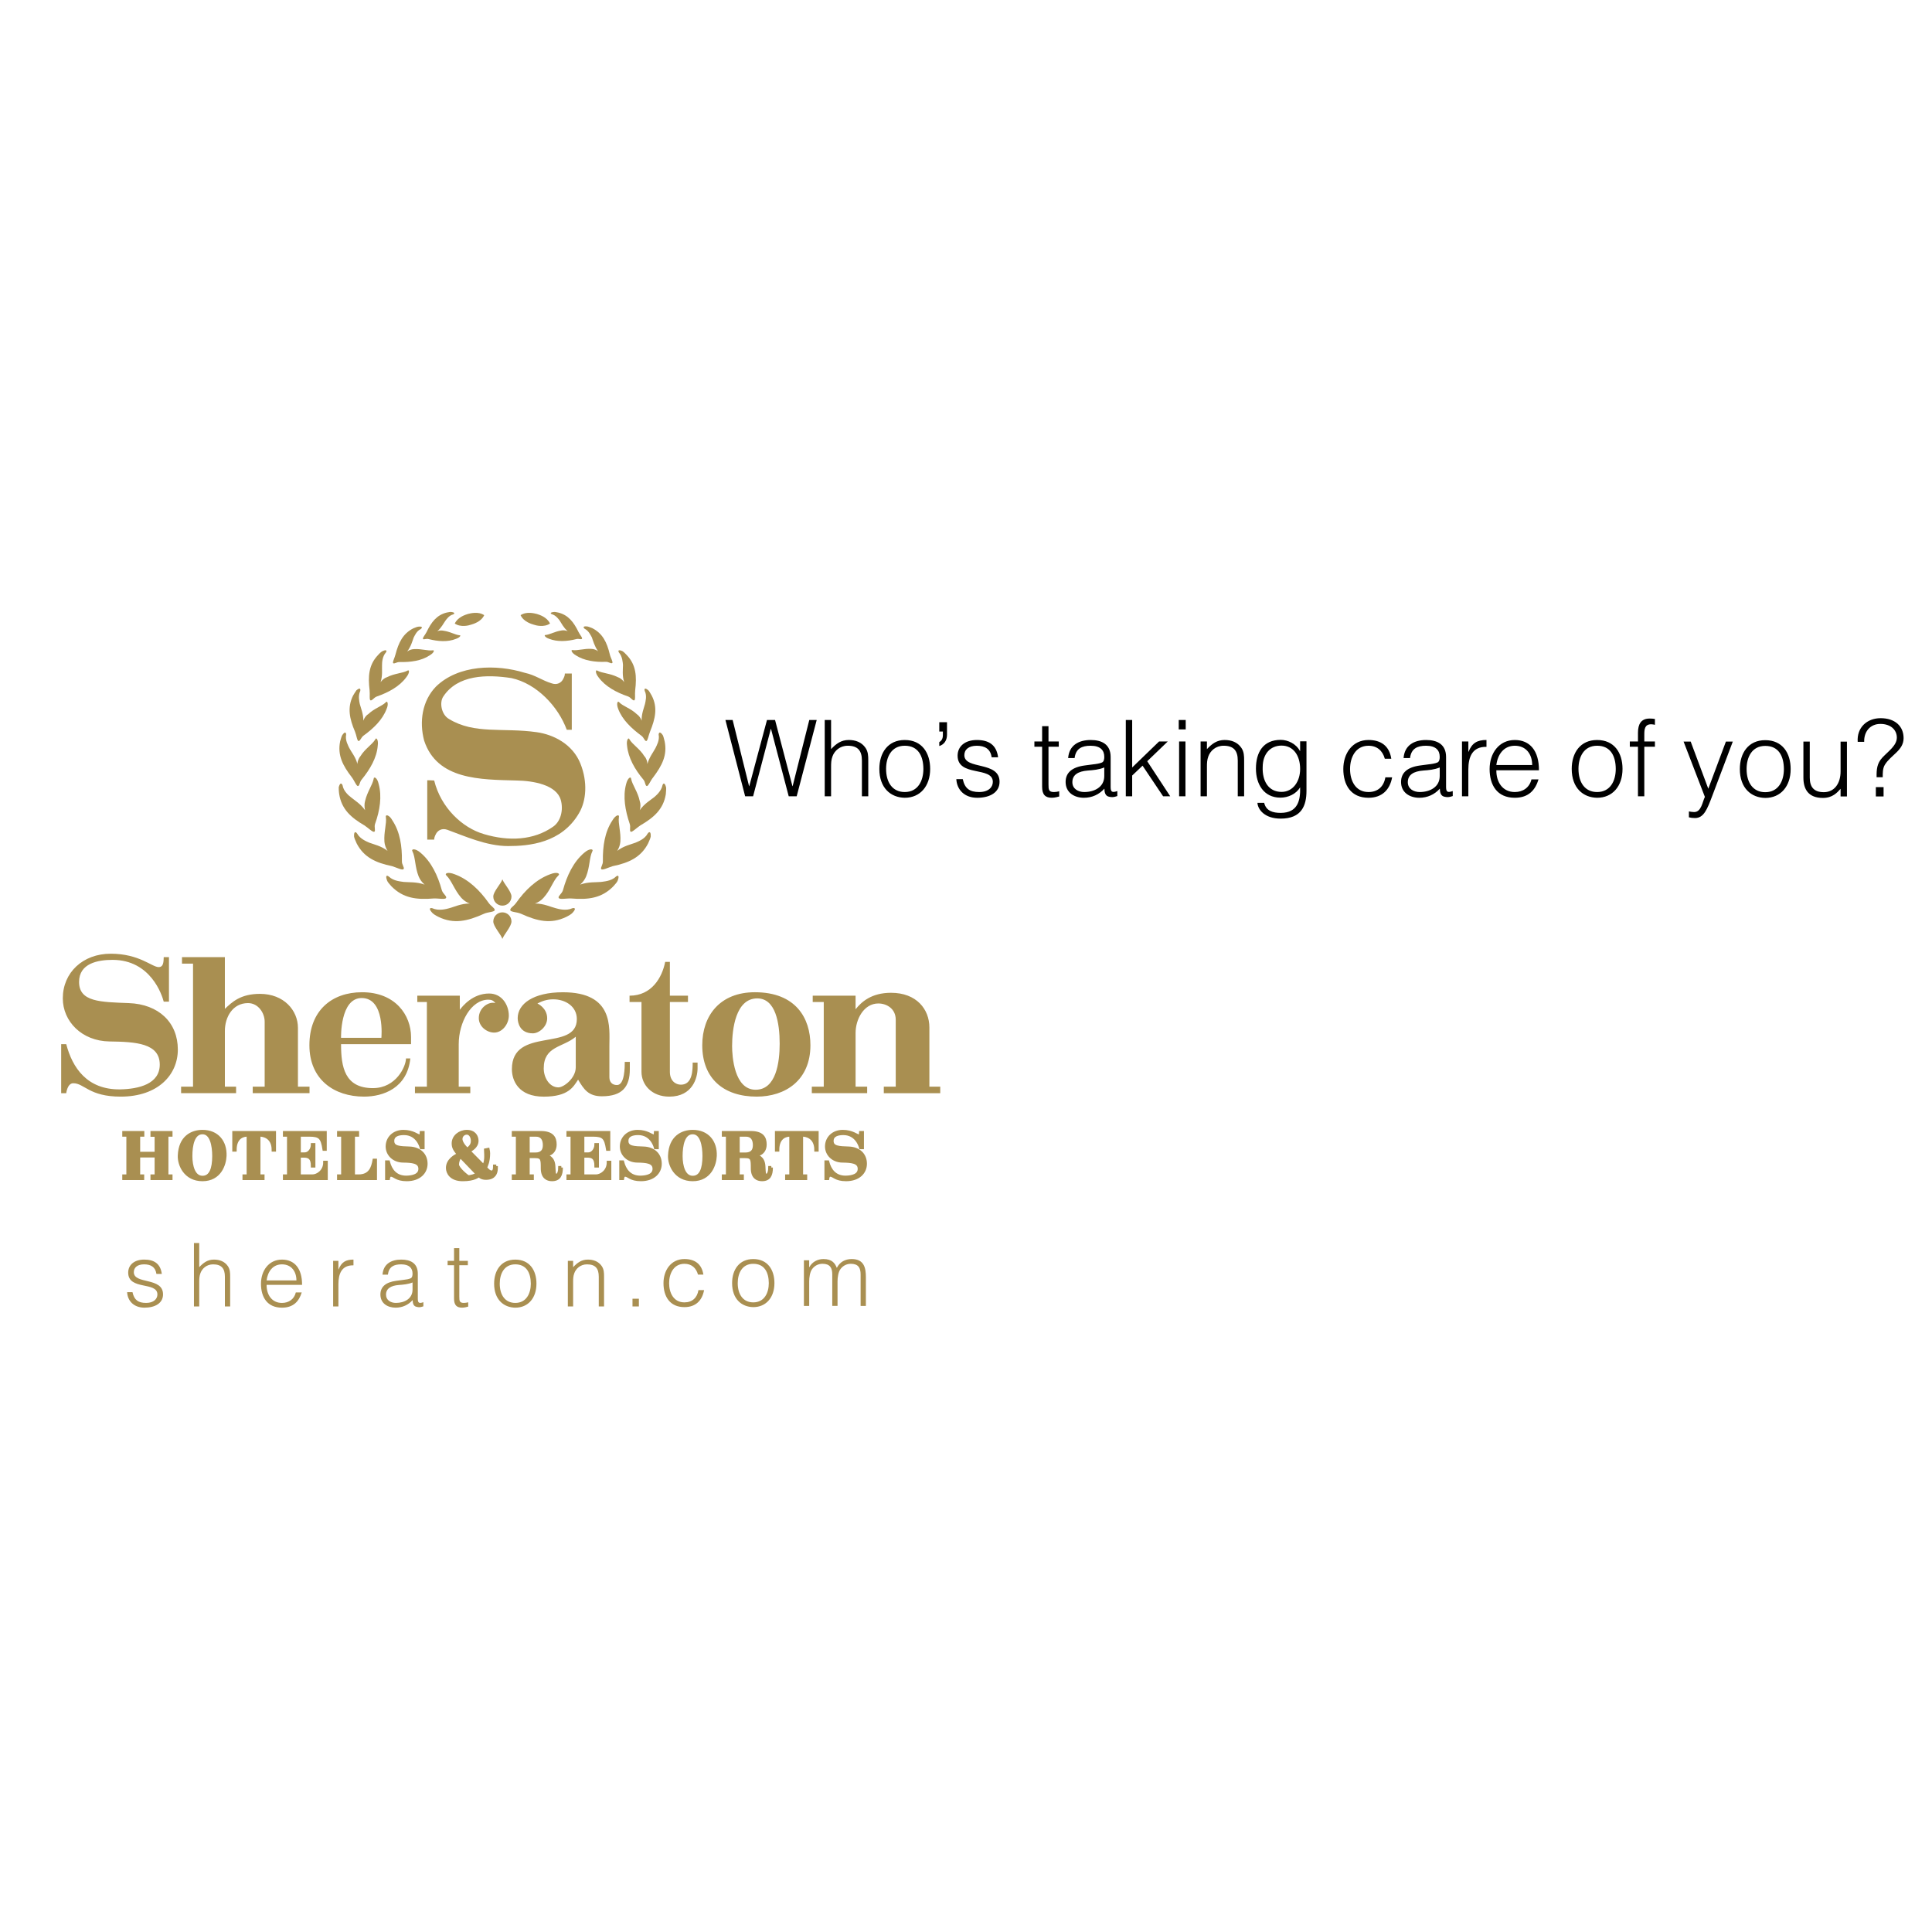
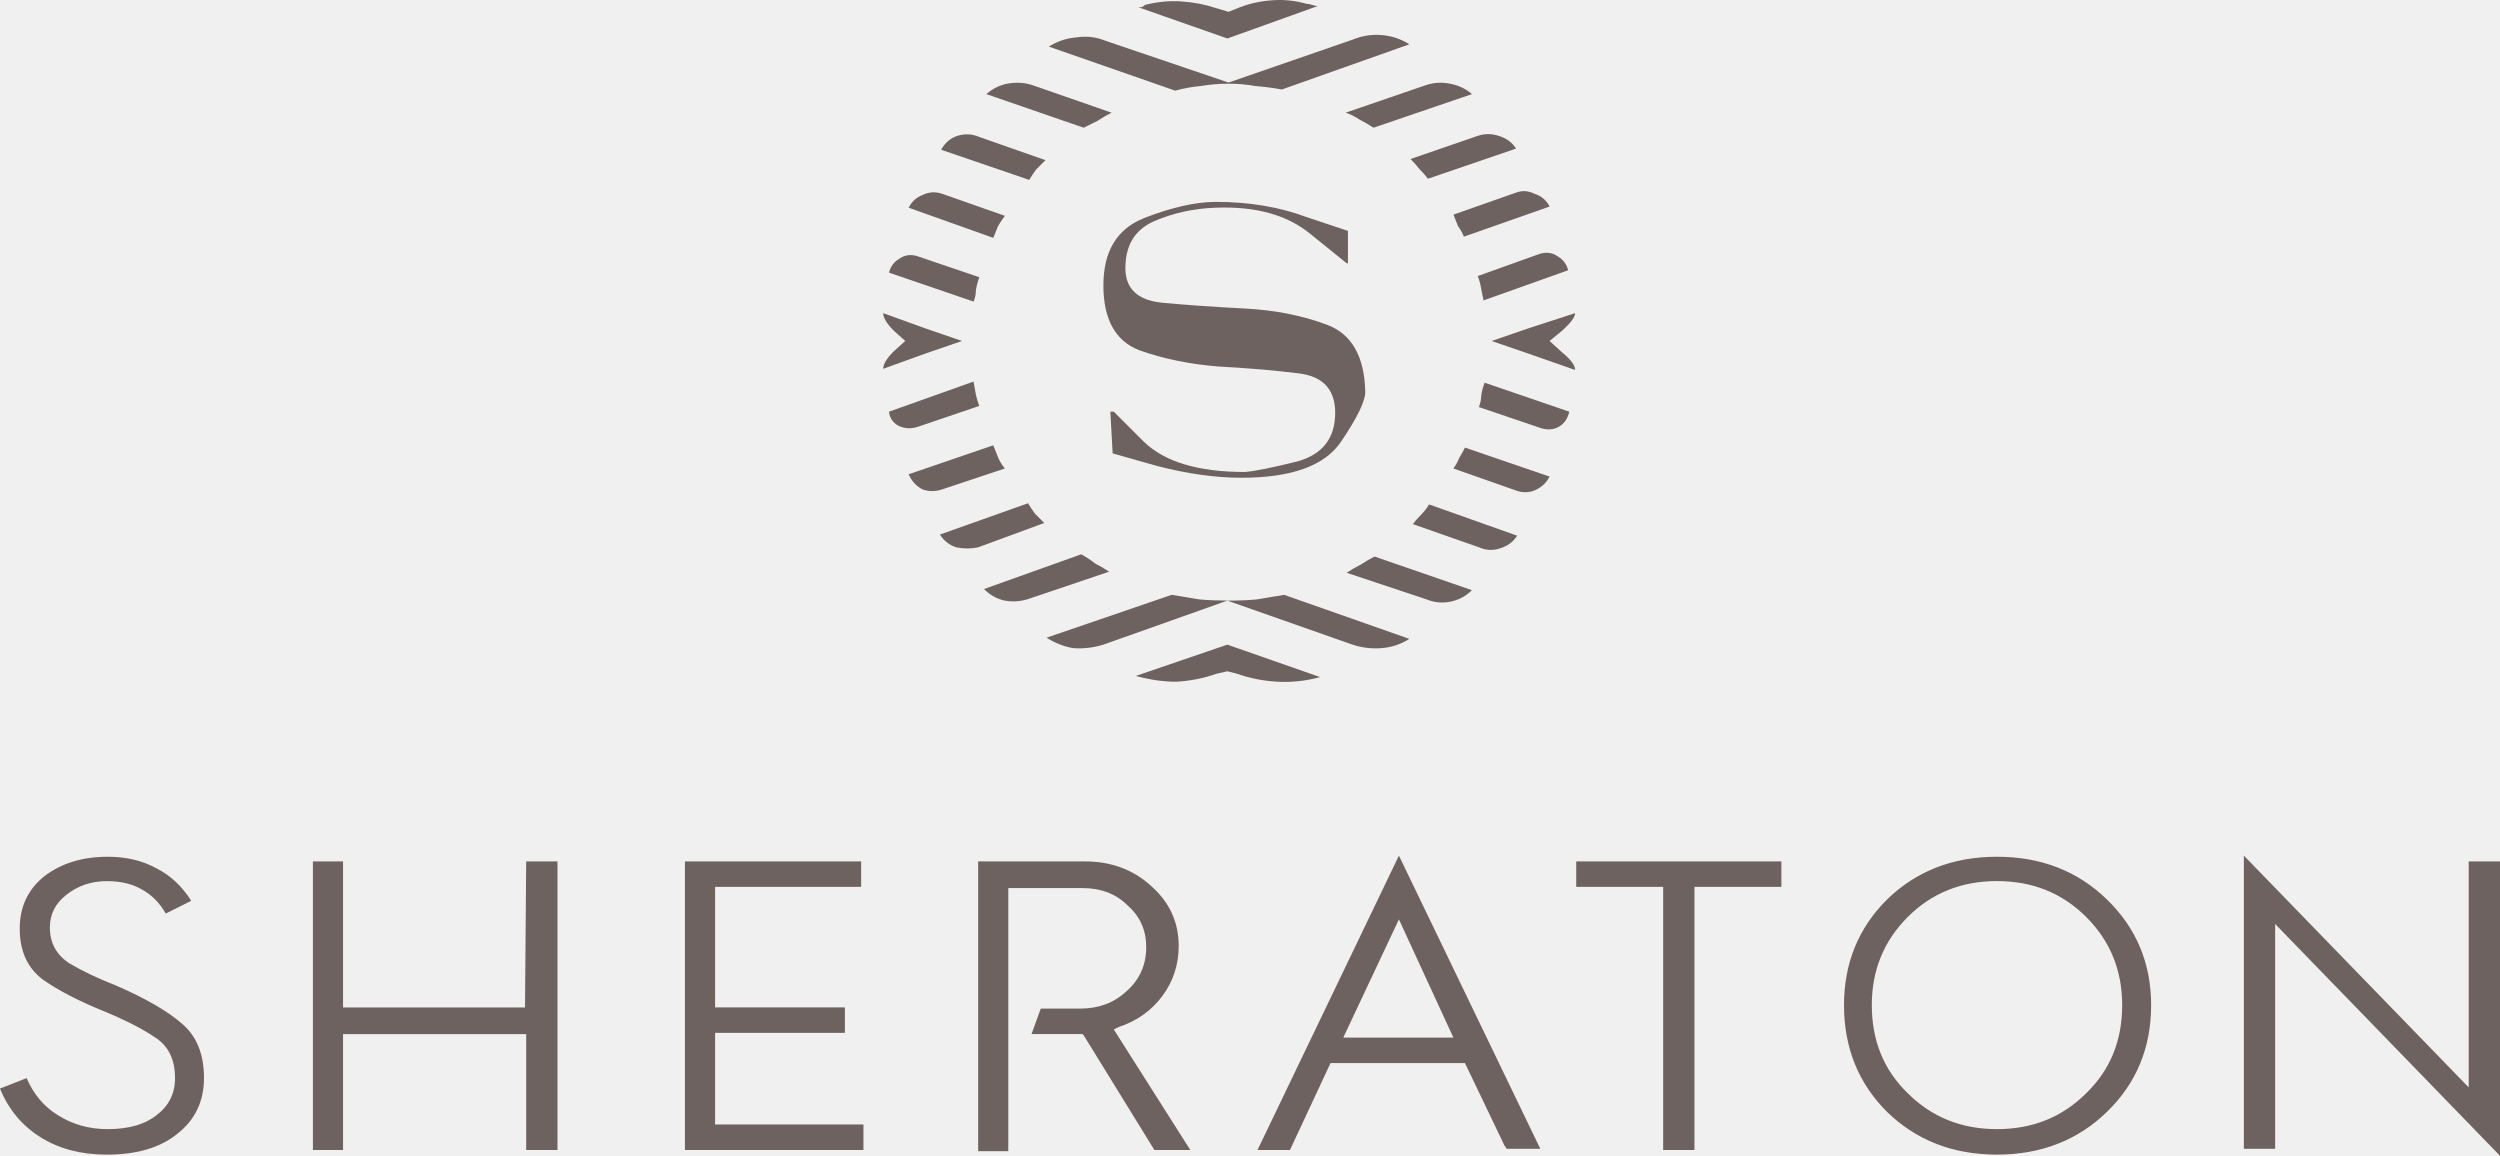
- <svg xmlns="http://www.w3.org/2000/svg" width="2500" height="2500" viewBox="0 0 192.756 192.756">
-   <path fill-rule="evenodd" clip-rule="evenodd" fill="#fff" d="M0 0h192.756v192.756H0V0z" />
-   <path d="M129.715 76.719c0 1.233-.701 2.288-1.857 2.288-1.316 0-1.932-1.107-1.879-2.478.01-1.371.807-2.141 1.879-2.141 1.199.001 1.857 1.013 1.857 2.331zm0-1.792h-.021c-.373-.718-1.211-1.111-1.91-1.111-1.773 0-2.479 1.259-2.479 2.872 0 1.529.77 2.893 2.445 2.893.775 0 1.561-.361 1.965-1.027.031 1.259-.203 2.547-1.943 2.547-.752 0-1.453-.18-1.645-1.003h-.674c.041.654.705 1.576 2.318 1.576 2.092 0 2.576-1.301 2.576-2.772v-4.939h-.633v.964h.001z" fill-rule="evenodd" clip-rule="evenodd" />
-   <path fill-rule="evenodd" clip-rule="evenodd" fill="#a98f51" stroke="#a98f51" stroke-width=".312" stroke-miterlimit="2.613" d="M17.056 117.578v-.25h-.408v-4.078h.408v-.252h-1.888v.264h.414v1.808h-1.753v-1.82h.414v-.252h-1.888v.252h.408v4.078h-.408v.25h1.875v-.25h-.401v-2.002h1.753v2.002h-.414v.25h1.888z" />
-   <path d="M22.448 115.326c.055-1.414-.779-2.443-2.247-2.443-1.042 0-2.241.561-2.308 2.418-.037.902.584 2.393 2.308 2.393 1.742-.001 2.211-1.534 2.247-2.368zm-1.12.012c0 1.279-.311 2.125-1.126 2.125-.865 0-1.164-1.096-1.164-2.125 0-1.066.225-2.326 1.164-2.326.906 0 1.126 1.314 1.126 2.326z" fill-rule="evenodd" clip-rule="evenodd" fill="#a98f51" />
-   <path d="M22.448 115.326c.055-1.414-.779-2.443-2.247-2.443-1.042 0-2.241.561-2.308 2.418-.037.902.584 2.393 2.308 2.393 1.742-.001 2.211-1.534 2.247-2.368m-1.12.012c0 1.279-.311 2.125-1.126 2.125-.865 0-1.164-1.096-1.164-2.125 0-1.066.225-2.326 1.164-2.326.906 0 1.126 1.314 1.126 2.326z" fill="none" stroke="#a98f51" stroke-width=".312" stroke-miterlimit="2.613" />
-   <path d="M27.381 114.74v-1.742h-4.05v1.742h.122c0-1.363.896-1.49 1.206-1.49h.104v4.078h-.414v.25h1.888v-.25h-.408v-4.078h.122c.256 0 1.309.127 1.309 1.49h.121zM32.547 117.578v-1.613h-.146c0 .895-.725 1.363-1.23 1.363h-1.315v-1.984h.542c.469.023.773.207.773.986h.14v-2.131h-.14c0 .449-.316.932-.773.932h-.542v-1.881h1.011c1.072 0 1.279.268 1.461 1.412h.116v-1.664h-4.061v.252h.408v4.078h-.408v.25h4.164zM37.456 117.578v-1.82h-.134c-.128.699-.36 1.57-1.547 1.57h-.517v-4.078h.414v-.252h-1.888v.252h.408v4.078h-.408v.25h3.672zM42.504 116.111c0-.914-.645-1.529-1.649-1.566-.95-.035-1.674-.035-1.674-.711 0-.627.633-.742 1.126-.742 1.29 0 1.668 1.191 1.723 1.406h.177v-1.5h-.177c-.006.141 0 .336-.17.336-.226 0-.652-.451-1.614-.451-.938 0-1.613.635-1.613 1.506 0 .771.639 1.436 1.571 1.447.889.014 1.693.062 1.693.781 0 .65-.7.82-1.34.834-1.108.012-1.602-.732-1.808-1.523h-.171v1.65h.171s.037-.334.237-.334c.371 0 .53.449 1.595.449 1.26 0 1.923-.736 1.923-1.582z" fill-rule="evenodd" clip-rule="evenodd" fill="#a98f51" stroke="#a98f51" stroke-width=".312" stroke-miterlimit="2.613" />
-   <path d="M49.513 116.342h-.165c0 .219-.012.596-.304.596-.299 0-.61-.455-.61-.455.079-.141.311-.584.311-1.412a2.03 2.03 0 0 0-.049-.391l-.249.049c.03.65.066 1.17-.195 1.602l-1.468-1.486c.219-.141.804-.426.804-1.029 0-.412-.244-.932-1.017-.932-.712 0-1.352.506-1.352 1.195 0 .443.183.662.523 1.096-.249.115-1.096.529-1.096 1.352 0 .48.354 1.168 1.522 1.168 1.169 0 1.535-.365 1.602-.414.104.092.286.275.718.275.883 0 .986-.604 1.011-.811.026-.165.014-.403.014-.403zm-2.381-2.528c0 .316-.104.574-.518.859 0 0-.627-.553-.627-1.035a.59.59 0 0 1 .585-.59c.353.001.56.39.56.766zm.481 3.307c-.183.17-.712.287-.883.287-.076 0-1.09-.807-1.09-1.225 0-.242.104-.65.323-.779l1.65 1.717z" fill-rule="evenodd" clip-rule="evenodd" fill="#a98f51" />
-   <path d="M49.513 116.342h-.165c0 .219-.012.596-.304.596-.299 0-.61-.455-.61-.455.079-.141.311-.584.311-1.412a2.03 2.03 0 0 0-.049-.391l-.249.049c.03.65.066 1.17-.195 1.602l-1.468-1.486c.219-.141.804-.426.804-1.029 0-.412-.244-.932-1.017-.932-.712 0-1.352.506-1.352 1.195 0 .443.183.662.523 1.096-.249.115-1.096.529-1.096 1.352 0 .48.354 1.168 1.522 1.168 1.169 0 1.535-.365 1.602-.414.104.092.286.275.718.275.883 0 .986-.604 1.011-.811.026-.165.014-.403.014-.403m-2.381-2.528c0 .316-.104.574-.518.859 0 0-.627-.553-.627-1.035a.59.59 0 0 1 .585-.59c.353.001.56.39.56.766m.481 3.307c-.183.17-.712.287-.883.287-.076 0-1.09-.807-1.09-1.225 0-.242.104-.65.323-.779l1.65 1.717z" fill="none" stroke="#a98f51" stroke-width=".312" stroke-miterlimit="2.613" />
-   <path d="M56.003 116.488h-.152c0 .299-.091.768-.323.768-.286 0-.225-.287-.274-.926-.055-.859-.627-.992-.913-1.041.195-.055 1.041-.146 1.041-1.109 0-.65-.274-1.182-1.431-1.182h-2.734v.252h.408v4.078h-.408v.25h1.888v-.25h-.414v-1.936h.712c.706 0 .706.311.706 1.168 0 .902.494 1.133.962 1.133.725 0 .932-.468.932-1.205zm-1.687-2.24c0 .549-.249.895-.913.895h-.712v-1.893h.78c.62 0 .845.449.845.998z" fill-rule="evenodd" clip-rule="evenodd" fill="#a98f51" />
-   <path d="M56.003 116.488h-.152c0 .299-.091.768-.323.768-.286 0-.225-.287-.274-.926-.055-.859-.627-.992-.913-1.041.195-.055 1.041-.146 1.041-1.109 0-.65-.274-1.182-1.431-1.182h-2.734v.252h.408v4.078h-.408v.25h1.888v-.25h-.414v-1.936h.712c.706 0 .706.311.706 1.168 0 .902.494 1.133.962 1.133.725 0 .932-.468.932-1.205m-1.687-2.24c0 .549-.249.895-.913.895h-.712v-1.893h.78c.62 0 .845.449.845.998z" fill="none" stroke="#a98f51" stroke-width=".312" stroke-miterlimit="2.613" />
-   <path d="M60.836 117.578v-1.613h-.146c0 .895-.725 1.363-1.23 1.363h-1.315v-1.984h.542c.469.023.773.207.773.986h.14v-2.131h-.14c0 .449-.316.932-.773.932h-.542v-1.881h1.011c1.072 0 1.278.268 1.461 1.412h.116v-1.664h-4.062v.252h.408v4.078h-.408v.25h4.165zM65.869 116.111c0-.914-.646-1.529-1.65-1.566-.95-.035-1.675-.035-1.675-.711 0-.627.634-.742 1.127-.742 1.291 0 1.668 1.191 1.723 1.406h.177v-1.5h-.177c-.006.141 0 .336-.17.336-.225 0-.651-.451-1.613-.451-.938 0-1.614.635-1.614 1.506 0 .771.64 1.436 1.571 1.447.889.014 1.692.062 1.692.781 0 .65-.7.82-1.339.834-1.108.012-1.602-.732-1.809-1.523h-.17v1.65h.17s.037-.334.238-.334c.371 0 .53.449 1.595.449 1.26 0 1.924-.736 1.924-1.582z" fill-rule="evenodd" clip-rule="evenodd" fill="#a98f51" stroke="#a98f51" stroke-width=".312" stroke-miterlimit="2.613" />
-   <path d="M71.359 115.326c.055-1.414-.779-2.443-2.247-2.443-1.041 0-2.24.561-2.308 2.418-.037.902.585 2.393 2.308 2.393 1.742-.001 2.211-1.534 2.247-2.368zm-1.12.012c0 1.279-.311 2.125-1.127 2.125-.864 0-1.163-1.096-1.163-2.125 0-1.066.226-2.326 1.163-2.326.908 0 1.127 1.314 1.127 2.326z" fill-rule="evenodd" clip-rule="evenodd" fill="#a98f51" />
-   <path d="M71.359 115.326c.055-1.414-.779-2.443-2.247-2.443-1.041 0-2.24.561-2.308 2.418-.037.902.585 2.393 2.308 2.393 1.742-.001 2.211-1.534 2.247-2.368m-1.12.012c0 1.279-.311 2.125-1.127 2.125-.864 0-1.163-1.096-1.163-2.125 0-1.066.226-2.326 1.163-2.326.908 0 1.127 1.314 1.127 2.326z" fill="none" stroke="#a98f51" stroke-width=".312" stroke-miterlimit="2.613" />
-   <path d="M76.956 116.488h-.151c0 .299-.092.768-.323.768-.287 0-.226-.287-.274-.926-.055-.859-.627-.992-.913-1.041.194-.055 1.041-.146 1.041-1.109 0-.65-.274-1.182-1.43-1.182h-2.734v.252h.408v4.078h-.408v.25h1.887v-.25h-.414v-1.936h.712c.707 0 .707.311.707 1.168 0 .902.493 1.133.962 1.133.724 0 .93-.468.93-1.205zm-1.686-2.24c0 .549-.25.895-.914.895h-.712v-1.893h.779c.621 0 .847.449.847.998z" fill-rule="evenodd" clip-rule="evenodd" fill="#a98f51" />
-   <path d="M76.956 116.488h-.151c0 .299-.092.768-.323.768-.287 0-.226-.287-.274-.926-.055-.859-.627-.992-.913-1.041.194-.055 1.041-.146 1.041-1.109 0-.65-.274-1.182-1.43-1.182h-2.734v.252h.408v4.078h-.408v.25h1.887v-.25h-.414v-1.936h.712c.707 0 .707.311.707 1.168 0 .902.493 1.133.962 1.133.724 0 .93-.468.93-1.205m-1.686-2.24c0 .549-.25.895-.914.895h-.712v-1.893h.779c.621 0 .847.449.847.998z" fill="none" stroke="#a98f51" stroke-width=".312" stroke-miterlimit="2.613" />
-   <path d="M81.521 114.74v-1.742h-4.049v1.742h.122c0-1.363.895-1.49 1.206-1.49h.104v4.078h-.415v.25h1.888v-.25h-.408v-4.078h.122c.256 0 1.309.127 1.309 1.49h.121zM86.338 116.111c0-.914-.645-1.529-1.649-1.566-.95-.035-1.675-.035-1.675-.711 0-.627.633-.742 1.127-.742 1.291 0 1.668 1.191 1.723 1.406h.176v-1.5h-.176c-.006.141 0 .336-.171.336-.225 0-.651-.451-1.614-.451-.938 0-1.613.635-1.613 1.506 0 .771.639 1.436 1.57 1.447.89.014 1.693.062 1.693.781 0 .65-.701.82-1.34.834-1.108.012-1.602-.732-1.809-1.523h-.17v1.65h.17s.037-.334.238-.334c.372 0 .53.449 1.595.449 1.262 0 1.925-.736 1.925-1.582z" fill-rule="evenodd" clip-rule="evenodd" fill="#a98f51" stroke="#a98f51" stroke-width=".312" stroke-miterlimit="2.613" />
-   <path d="M46.877 90.141c-.883 0-1.6.358-2.077.478-.263.071-1.027.287-1.648 0-.119-.048-.5-.071-.047.43.12.143.358.286.645.43 1.528.74 2.889.43 4.536-.311.406-.191 1.074-.167 1.074-.382-.024-.215-.358-.358-.597-.692-.907-1.289-2.029-2.363-3.39-2.864-.716-.287-1.05-.072-.835.119.525.501.788 1.432 1.48 2.22.214.238.525.477.859.572zM49.216 89.449c0-.501.764-1.265.907-1.719.167.454.907 1.218.907 1.719a.907.907 0 1 1-1.814 0zM49.216 91.932c0 .501.764 1.289.907 1.742.167-.453.907-1.241.907-1.742a.907.907 0 1 0-1.814 0z" fill-rule="evenodd" clip-rule="evenodd" fill="#a98f51" />
-   <path d="M42.365 88.255c-.812-.287-1.576-.215-2.076-.263-.263-.048-1.003-.072-1.48-.525-.096-.095-.43-.263-.191.382.047.143.215.334.43.573 1.169 1.194 2.506 1.361 4.225 1.218.454-.023 1.194.143 1.242-.072.047-.191-.311-.382-.43-.74-.405-1.48-1.05-2.841-2.125-3.748-.548-.478-.954-.382-.812-.144.311.621.239 1.552.621 2.507.119.287.333.598.596.812z" fill-rule="evenodd" clip-rule="evenodd" fill="#a98f51" />
-   <path d="M38.665 84.889c-.645-.501-1.384-.645-1.814-.812-.262-.119-.906-.358-1.217-.907-.072-.119-.334-.358-.311.287.023.143.119.382.263.692.716 1.385 1.909 1.934 3.533 2.268.405.12 1.05.454 1.146.287.119-.144-.19-.43-.167-.812.024-1.456-.191-2.889-.932-4.011-.333-.621-.74-.645-.668-.358.096.645-.215 1.48-.144 2.459.024.31.144.644.311.907z" fill-rule="evenodd" clip-rule="evenodd" fill="#a98f51" />
-   <path d="M36.421 80.831c-.454-.645-1.075-1.003-1.409-1.289-.215-.167-.74-.597-.835-1.194-.048-.119-.215-.405-.382.191 0 .144 0 .382.047.692.239 1.504 1.17 2.339 2.531 3.128.358.238.835.716.979.62.143-.119-.047-.454.072-.788.477-1.336.692-2.721.358-3.962-.144-.669-.501-.788-.501-.525-.12.621-.645 1.289-.859 2.22-.073.262-.073.62-.001.907z" fill-rule="evenodd" clip-rule="evenodd" fill="#a98f51" />
-   <path d="M35.657 76.224c-.167-.693-.621-1.218-.812-1.6-.096-.215-.43-.764-.31-1.336 0-.096-.048-.43-.382.047-.072.12-.144.358-.215.621-.286 1.385.263 2.435 1.17 3.604.238.311.478.931.621.86.167-.048.143-.406.358-.645.835-1.026 1.503-2.172 1.599-3.366.096-.621-.167-.883-.239-.645-.311.525-1.026.931-1.48 1.671-.167.191-.31.526-.31.789z" fill-rule="evenodd" clip-rule="evenodd" fill="#a98f51" />
-   <path d="M36.254 71.903c0-.692-.263-1.29-.358-1.671-.047-.239-.191-.812.048-1.29.023-.119.047-.43-.382-.072a7.626 7.626 0 0 0-.334.525c-.597 1.193-.358 2.316.191 3.604.144.334.215.955.358.931.167 0 .239-.334.478-.525 1.026-.74 1.91-1.599 2.315-2.673.239-.549.048-.859-.072-.668-.405.406-1.146.597-1.767 1.194-.214.119-.405.406-.477.645z" fill-rule="evenodd" clip-rule="evenodd" fill="#a98f51" />
-   <path d="M37.973 68.059c.215-.668.12-1.313.143-1.719 0-.238.024-.835.382-1.241.072-.072.167-.358-.31-.144-.12.048-.287.191-.478.406-.931.979-1.002 2.125-.835 3.509.047.383-.048.979.095 1.003.167.048.311-.263.621-.382 1.17-.406 2.268-1.003 2.937-1.91.382-.478.311-.812.12-.668-.501.262-1.266.262-2.029.645-.241.071-.503.286-.646.501z" fill-rule="evenodd" clip-rule="evenodd" fill="#a98f51" />
-   <path d="M40.623 65.003c.382-.501.524-1.051.645-1.385.095-.167.286-.668.716-.859.096-.071.263-.286-.215-.239-.095 0-.31.072-.525.167-1.051.525-1.48 1.432-1.791 2.626-.072.31-.334.788-.215.859.119.072.334-.119.597-.119 1.122.023 2.22-.12 3.032-.669.454-.263.501-.549.31-.501-.501.071-1.122-.167-1.861-.12-.24.002-.503.097-.693.24z" fill-rule="evenodd" clip-rule="evenodd" fill="#a98f51" />
-   <path d="M43.63 62.975c.406-.334.621-.788.812-1.051.095-.12.358-.525.763-.621.096-.023.263-.191-.143-.239-.096-.024-.263 0-.478.047-1.003.239-1.552.956-2.029 1.958-.12.239-.454.621-.334.692.071.072.31-.071.548 0 .932.239 1.911.311 2.723-.023.43-.143.525-.382.357-.358-.453-.047-.931-.358-1.599-.453a1.076 1.076 0 0 0-.62.048z" fill-rule="evenodd" clip-rule="evenodd" fill="#a98f51" />
-   <path d="M48.31 61.375c-.311.669-1.098.884-1.337.955-.19.072-1.002.287-1.6-.119.311-.669 1.098-.883 1.313-.956.214-.047 1.002-.286 1.624.12zM55.042 68.178c.525.191.979-.048 1.169-.477.096-.191.144-.311.144-.501h.692v5.61h-.501c-.859-2.339-3.008-4.607-5.515-5.156-2.483-.382-5.372-.335-6.804 1.838-.406.597-.191 1.814.573 2.244 2.555 1.552 5.347.835 8.737 1.313 1.719.239 3.604 1.218 4.368 3.127.74 1.838.598 3.724-.144 4.965-1.742 2.984-4.989 3.271-7.066 3.271-2.172 0-4.344-1.002-6.063-1.623-.525-.191-.979.048-1.169.478-.096.191-.144.334-.144.501h-.692v-5.92c.191 0 .406 0 .692.023.668 2.722 2.817 4.727 4.965 5.348 2.483.74 4.966.621 6.899-.74.764-.525 1.051-1.671.764-2.674-.429-1.504-2.745-1.909-4.417-1.934-3.581-.096-7.926-.048-9.215-3.987-.501-1.886-.19-3.962 1.17-5.372 2.245-2.195 6.016-2.267 8.881-1.384 1.028.215 1.72.764 2.676 1.05zM53.37 90.141c.883 0 1.599.358 2.101.478.262.071 1.003.287 1.623 0 .12-.048.501-.071.048.43-.119.143-.358.286-.645.43-1.528.74-2.888.43-4.512-.311-.43-.191-1.098-.167-1.074-.382 0-.215.334-.358.573-.692.907-1.289 2.029-2.363 3.39-2.864.715-.287 1.05-.072.835.119-.525.501-.764 1.432-1.479 2.22-.215.238-.525.477-.86.572z" fill-rule="evenodd" clip-rule="evenodd" fill="#a98f51" />
-   <path d="M57.882 88.255c.812-.287 1.576-.215 2.077-.263.262-.048 1.027-.072 1.48-.525.095-.095.43-.263.191.382-.048.143-.215.334-.43.573-1.169 1.194-2.506 1.361-4.226 1.218-.454-.023-1.169.143-1.242-.072-.047-.191.312-.382.43-.74.406-1.48 1.051-2.841 2.125-3.748.549-.478.955-.382.811-.144-.31.621-.238 1.552-.621 2.507a2.129 2.129 0 0 1-.595.812z" fill-rule="evenodd" clip-rule="evenodd" fill="#a98f51" />
-   <path d="M61.583 84.889c.644-.501 1.385-.645 1.814-.812.262-.119.931-.358 1.217-.907.072-.119.334-.358.31.287-.023.143-.119.382-.262.692-.717 1.385-1.91 1.934-3.533 2.268-.406.12-1.05.454-1.146.287-.095-.144.19-.43.167-.812-.023-1.456.191-2.889.931-4.011.358-.621.74-.645.668-.358-.096.645.215 1.48.143 2.459-.023.31-.142.644-.309.907z" fill-rule="evenodd" clip-rule="evenodd" fill="#a98f51" />
-   <path d="M63.827 80.831c.453-.645 1.074-1.003 1.432-1.289.191-.167.716-.597.836-1.194.024-.119.191-.405.358.191.023.144 0 .382-.024.692-.238 1.504-1.193 2.339-2.554 3.128-.358.238-.835.716-.955.62-.143-.119.024-.454-.095-.788-.454-1.336-.692-2.721-.358-3.962.167-.669.501-.788.501-.525.119.621.668 1.289.859 2.22.095.262.095.62 0 .907z" fill-rule="evenodd" clip-rule="evenodd" fill="#a98f51" />
-   <path d="M64.59 76.224c.191-.693.621-1.218.812-1.6.096-.215.43-.764.311-1.336 0-.096.071-.43.406.047.072.12.12.358.191.621.287 1.385-.263 2.435-1.146 3.604-.263.311-.501.931-.645.86-.167-.048-.12-.406-.334-.645-.859-1.026-1.503-2.172-1.623-3.366-.095-.621.167-.883.238-.645.311.525 1.027.931 1.48 1.671.191.191.31.526.31.789z" fill-rule="evenodd" clip-rule="evenodd" fill="#a98f51" />
-   <path d="M64.017 71.903c-.023-.692.239-1.29.334-1.671.048-.239.215-.812-.023-1.29-.048-.119-.071-.43.358-.072.095.096.19.287.334.525.621 1.193.358 2.316-.167 3.604-.143.334-.239.955-.382.931-.167 0-.214-.334-.477-.525-1.003-.74-1.91-1.599-2.315-2.673-.215-.549-.048-.859.096-.668.382.406 1.145.597 1.766 1.194.19.119.404.406.476.645z" fill-rule="evenodd" clip-rule="evenodd" fill="#a98f51" />
-   <path d="M62.274 68.059c-.215-.668-.119-1.313-.119-1.719-.024-.238-.048-.835-.406-1.241-.048-.072-.167-.358.334-.144.095.048.262.191.454.406.931.979 1.002 2.125.835 3.509-.048.383.048.979-.096 1.003-.167.048-.31-.263-.596-.382-1.193-.406-2.292-1.003-2.96-1.91-.382-.478-.286-.812-.119-.668.501.262 1.266.262 2.029.645.239.071.501.286.644.501z" fill-rule="evenodd" clip-rule="evenodd" fill="#a98f51" />
-   <path d="M59.672 64.979c-.358-.501-.501-1.05-.621-1.384-.095-.167-.31-.668-.716-.859-.095-.072-.262-.286.215-.239.096 0 .287.072.526.167 1.05.525 1.48 1.432 1.766 2.626.072.334.358.788.239.859-.12.096-.334-.12-.62-.12-1.098.048-2.197-.119-3.008-.645-.478-.286-.502-.573-.334-.525.525.072 1.146-.167 1.886-.12.214.002.501.097.667.24z" fill-rule="evenodd" clip-rule="evenodd" fill="#a98f51" />
-   <path d="M56.641 62.975c-.406-.334-.621-.788-.812-1.075-.096-.119-.358-.501-.764-.62-.096-.025-.263-.168.144-.215.096-.024.286 0 .478.047 1.003.239 1.552.956 2.028 1.934.12.263.454.621.335.692-.071.096-.311-.047-.549.023-.931.239-1.91.287-2.698-.023-.453-.143-.549-.406-.381-.382.454-.047.931-.358 1.599-.454.19-.047.453 0 .62.073z" fill-rule="evenodd" clip-rule="evenodd" fill="#a98f51" />
-   <path d="M51.938 61.375c.311.669 1.098.884 1.337.955.191.072 1.003.287 1.6-.119-.311-.669-1.099-.883-1.313-.956-.216-.047-1.003-.286-1.624.12zM17.743 104.717c0-2.707-1.913-4.529-4.891-4.637-2.815-.109-4.963-.109-4.963-2.111 0-1.859 1.876-2.203 3.339-2.203 3.825 0 4.944 3.537 5.107 4.169h.523v-4.44h-.523c-.018.416 0 .993-.505.993-.667 0-1.931-1.336-4.782-1.336-2.779 0-4.782 1.877-4.782 4.457 0 2.293 1.895 4.26 4.656 4.297 2.635.035 5.017.178 5.017 2.309 0 1.932-2.075 2.438-3.97 2.473-3.285.035-4.747-2.166-5.36-4.512h-.506v4.891h.505s.108-.992.704-.992c1.101 0 1.57 1.336 4.729 1.336 3.734-.001 5.702-2.186 5.702-4.694zM30.881 109.066v-.65h-1.155v-5.865c0-1.732-1.39-3.393-3.79-3.393-1.932 0-2.779.812-3.501 1.498v-5.161h-4.277v.649h1.101v12.271h-1.191v.65h5.487v-.65h-1.119v-5.559c0-1.354.758-2.777 2.31-2.777 1.011 0 1.66.975 1.66 1.857v6.479h-1.191v.65h5.666v.001zM41.011 104.176v-.703c0-2.203-1.57-4.477-4.891-4.477-3.013 0-5.251 1.822-5.251 5.287 0 3.43 2.473 5.127 5.45 5.127 1.914 0 4.313-.848 4.62-3.809h-.433c0 .758-.956 2.961-3.303 2.961-2.815 0-3.176-2.113-3.176-4.387h6.984v.001zm-2.96-.633h-4.024s-.108-3.969 2.057-3.969c2.346 0 1.967 3.969 1.967 3.969zM50.766 101.324c0-1.01-.65-2.201-1.968-2.201-1.642 0-2.652 1.264-2.923 1.623V99.34h-4.241v.631h.956v8.445H41.4v.65h5.522v-.65h-1.155v-4.24c0-2.166 1.227-4.439 2.96-4.439.342 0 .505.107.703.344-.632-.199-1.66.432-1.66 1.496 0 .85.812 1.445 1.534 1.445.812-.001 1.462-.85 1.462-1.698zM62.838 106.684v-.738h-.505c0 .504 0 2.309-.776 2.309-.486 0-.758-.307-.758-.775v-3.158c0-1.805.451-5.324-4.637-5.324-2.997 0-4.512 1.191-4.512 2.58 0 .434.199 1.518 1.516 1.518.614 0 1.426-.668 1.426-1.498 0-1.047-.975-1.48-.975-1.48.469-.234.92-.416 1.588-.416 1.227 0 2.346.723 2.346 1.969 0 3.32-6.479.686-6.479 4.998 0 1.137.65 2.744 3.176 2.744 2.49 0 2.96-.994 3.429-1.697.578.975 1.028 1.66 2.381 1.66 2.041-.003 2.78-.96 2.78-2.692zm-5.395-.198c0 1.082-1.191 2.002-1.732 2.002-.885 0-1.462-.957-1.462-1.895 0-2.238 1.914-2.074 3.194-3.158v3.051zM69.596 106.594v-.578h-.488c0 .705 0 2.203-1.173 2.203-.523 0-1.101-.379-1.101-1.281v-6.967h1.805v-.631h-1.805v-3.375h-.469c-.306 1.571-1.353 3.375-3.555 3.375v.631h1.191v6.967c0 1.281 1.011 2.473 2.779 2.473 2.328-.001 2.816-1.897 2.816-2.817zM80.856 104.283c0-2.707-1.462-5.287-5.541-5.287-3.465 0-5.251 2.311-5.251 5.287 0 3.32 2.13 5.127 5.433 5.127 2.833 0 5.359-1.607 5.359-5.127zm-3.068-.162c0 1.895-.36 4.602-2.399 4.602-2.147 0-2.347-3.355-2.347-4.367 0-1.643.343-4.746 2.509-4.746 1.84-.001 2.237 2.472 2.237 4.511zM93.808 109.066v-.65h-1.083v-5.9c0-1.822-1.282-3.465-3.826-3.465-1.967 0-2.96.92-3.538 1.643V99.34h-4.276v.631h1.101v8.445h-1.191v.65h5.522v-.65h-1.155v-5.359c0-1.354.812-2.941 2.274-2.941.812 0 1.732.506 1.732 1.625v6.676h-1.191v.65h5.631v-.001zM13.22 128.92c.167.783.57 1.072 1.36 1.072.763 0 1.124-.404 1.124-.844 0-1.316-2.914-.387-2.914-2.178 0-.754.589-1.301 1.598-1.301.983 0 1.625.404 1.755 1.434h-.536c-.097-.703-.57-.959-1.229-.959-.667 0-1.027.316-1.027.783 0 1.236 2.915.465 2.915 2.213 0 .869-.782 1.326-1.853 1.326s-1.686-.686-1.729-1.547h.536v.001zM19.351 130.346v-6.33h.526v2.412c.422-.449.835-.758 1.468-.758.554 0 1.064.176 1.389.652.22.324.229.668.229 1.047v2.977h-.526v-2.969c0-.818-.334-1.232-1.178-1.232-.651 0-1.1.424-1.266.889-.105.291-.115.547-.115.863v2.449h-.527zM26.599 127.75c.106-.859.599-1.605 1.532-1.605.951 0 1.444.721 1.444 1.605h-2.976zm3.539.441c.009-1.633-.756-2.521-2.006-2.521-1.303 0-2.094 1.09-2.094 2.414 0 1.346.633 2.383 2.094 2.383 1.163 0 1.708-.66 1.971-1.521h-.589c-.158.668-.696 1.047-1.382 1.047-1.013 0-1.541-.818-1.532-1.801h3.538v-.001zM33.763 130.346h-.526v-4.553h.526v.855h.018c.29-.732.721-.979 1.485-.979v.574c-1.186-.027-1.502.852-1.502 1.873v2.23h-.001zM41.16 128.662c0 .924-.826 1.33-1.661 1.33-.501 0-.985-.266-.985-.82 0-.615.484-.906 1.283-.969.457-.035.914-.07 1.362-.252v.711h.001zm-1.617-.877c-1.063.139-1.59.604-1.59 1.369 0 .883.72 1.312 1.52 1.312.659 0 1.257-.264 1.696-.758.009.318.07.627.421.68.08.023.15.033.237.033.149 0 .334-.062.413-.088v-.414c-.448.158-.554.062-.554-.354v-2.482c0-1.053-.729-1.414-1.651-1.414-.993 0-1.792.432-1.871 1.502h.536c.097-.789.597-1.027 1.326-1.027.817 0 1.133.387 1.133.922 0 .158-.018.395-.193.473-.176.08-.501.133-.694.15l-.729.096zM46.713 130.361c-.123.027-.352.105-.606.105-.518 0-.807-.229-.807-.904v-3.33h-.642v-.439h.642v-1.266h.526v1.266h.852v.439h-.852v3.117c0 .449.018.643.457.643.14 0 .29-.027.43-.061v.43zM52.959 128.068c0 .975-.44 1.924-1.549 1.924-1.013 0-1.55-.791-1.55-1.924 0-.982.44-1.924 1.55-1.924 1.118.001 1.541.854 1.549 1.924zm-1.548 2.399c1.276 0 2.111-.957 2.111-2.398 0-1.334-.685-2.398-2.111-2.398-1.409 0-2.112 1.072-2.112 2.398-.001 1.589.949 2.38 2.112 2.398zM57.181 130.346h-.527v-4.553h.527v.635c.421-.449.835-.758 1.468-.758.554 0 1.063.176 1.389.652.219.324.228.668.228 1.047v2.977h-.527v-2.969c0-.818-.334-1.232-1.178-1.232-.65 0-1.099.424-1.266.889-.106.291-.114.547-.114.863v2.449zM63.104 130.346v-.772h.637v.772h-.637zM69.64 127.17c-.185-.676-.65-1.08-1.353-1.08-1.081 0-1.529.984-1.529 1.932 0 .959.439 1.916 1.529 1.916.782 0 1.274-.467 1.397-1.221h.562c-.185 1.01-.817 1.695-1.959 1.695-1.449 0-2.091-1.047-2.091-2.391 0-1.264.73-2.406 2.091-2.406 1.045 0 1.731.502 1.889 1.555h-.536zM76.703 128.014c0 .975-.44 1.924-1.549 1.924-1.013 0-1.55-.791-1.55-1.924 0-.984.44-1.924 1.55-1.924 1.117 0 1.54.851 1.549 1.924zm-1.549 2.398c1.276 0 2.111-.959 2.111-2.398 0-1.336-.686-2.398-2.111-2.398-1.409 0-2.112 1.072-2.112 2.398 0 1.59.949 2.381 2.112 2.398zM80.732 130.291h-.526v-4.553h.526v.686h.018c.272-.518.816-.809 1.405-.809.844 0 1.142.396 1.335.881.299-.59.834-.881 1.485-.881 1.238 0 1.414.889 1.414 1.803v2.873h-.526v-3.145c0-.65-.229-1.057-.975-1.057-.387 0-.764.168-1.028.52-.229.299-.299.854-.299 1.232v2.449h-.526v-3.145c0-.65-.229-1.057-.975-1.057-.387 0-.765.168-1.028.52-.228.299-.298.854-.298 1.232v2.451h-.002z" fill-rule="evenodd" clip-rule="evenodd" fill="#a98f51" />
-   <path fill-rule="evenodd" clip-rule="evenodd" d="M79.061 78.433h.021l1.661-6.6h.74l-1.999 7.615h-.793l-1.767-6.723h-.021l-1.766 6.723h-.793l-1.968-7.615h.72l1.639 6.6h.021l1.766-6.6h.805l1.734 6.6zM82.283 79.448v-7.616h.634v2.908c.507-.54 1.004-.911 1.765-.911.666 0 1.278.212 1.67.785.264.39.275.802.275 1.256v3.578h-.634v-3.567c0-.982-.402-1.479-1.416-1.479-.782 0-1.322.507-1.522 1.066-.127.349-.138.655-.138 1.035v2.944h-.634v.001zM92.127 76.711c0 1.171-.529 2.31-1.861 2.31-1.216 0-1.861-.949-1.861-2.31 0-1.181.529-2.309 1.861-2.309 1.344.001 1.851 1.023 1.861 2.309zm-1.86 2.883c1.533 0 2.535-1.153 2.535-2.882 0-1.602-.822-2.882-2.535-2.882-1.692 0-2.534 1.29-2.534 2.882-.001 1.908 1.138 2.861 2.534 2.882zM94.483 73.303c0 .612-.328.992-.771 1.129v-.39c.169-.106.359-.275.359-.697v-.359h-.359v-.929h.771v1.246zM96.056 77.735c.2.938.688 1.286 1.642 1.286.922 0 1.357-.485 1.357-1.012 0-1.582-3.515-.464-3.515-2.615 0-.907.706-1.564 1.925-1.564 1.186 0 1.957.488 2.115 1.723h-.643c-.117-.844-.689-1.149-1.484-1.149-.805 0-1.24.379-1.24.938 0 1.486 3.513.559 3.513 2.657 0 1.044-.938 1.596-2.23 1.596-1.293 0-2.03-.826-2.083-1.859h.643v-.001zM105.676 79.466c-.148.032-.424.127-.73.127-.623 0-.973-.276-.973-1.09v-4.001h-.771v-.527h.771v-1.522h.635v1.522h1.025v.527h-1.025v3.749c0 .538.021.771.551.771.168 0 .348-.032.518-.074v.518h-.001zM110.174 77.426c0 1.109-.994 1.595-2 1.595-.604 0-1.184-.317-1.184-.982 0-.74.58-1.088 1.545-1.162.549-.042 1.1-.084 1.639-.307v.856zm-1.947-1.056c-1.279.169-1.91.729-1.91 1.648 0 1.056.863 1.576 1.826 1.576.793 0 1.514-.318 2.041-.911.012.381.086.752.508.816.096.019.18.029.287.029.18 0 .4-.074.496-.106v-.498c-.539.19-.666.074-.666-.422v-2.974c0-1.263-.877-1.698-1.988-1.698-1.195 0-2.156.52-2.252 1.803h.645c.117-.946.719-1.23 1.598-1.23.982 0 1.363.462 1.363 1.104 0 .189-.021.474-.232.568s-.602.158-.836.179l-.88.116zM112.322 79.448v-7.615h.635v4.739l2.686-2.597h.867l-2.051 1.973 2.295 3.5h-.709l-2.051-3.056-1.037.983v2.073h-.635zM117.639 79.448v-5.473h.635v5.473h-.635zm-.037-6.673v-.941h.697v.941h-.697zM120.416 79.448h-.633v-5.472l.633.002v.762c.508-.54 1.004-.911 1.766-.911.666 0 1.279.212 1.67.785.264.39.275.802.275 1.256v3.578h-.635v-3.567c0-.982-.402-1.479-1.416-1.479-.783 0-1.32.507-1.521 1.066-.127.349-.139.655-.139 1.035v2.945zM138.164 75.7c-.223-.812-.783-1.297-1.629-1.297-1.301 0-1.84 1.181-1.84 2.319 0 1.149.529 2.299 1.84 2.299.941 0 1.533-.559 1.682-1.466h.676c-.221 1.212-.982 2.039-2.357 2.039-1.744 0-2.514-1.258-2.514-2.872 0-1.518.875-2.893 2.514-2.893 1.258 0 2.082.605 2.273 1.87h-.645v.001zM143.641 77.426c0 1.109-.994 1.595-2 1.595-.604 0-1.184-.317-1.184-.982 0-.74.58-1.088 1.543-1.162.551-.042 1.102-.084 1.641-.307v.856zm-1.948-1.056c-1.279.169-1.91.729-1.91 1.648 0 1.056.863 1.576 1.826 1.576.793 0 1.514-.318 2.043-.911.01.381.084.752.506.816.096.019.18.029.285.029.182 0 .402-.074.498-.106v-.498c-.539.19-.666.074-.666-.422v-2.974c0-1.263-.877-1.698-1.988-1.698-1.195 0-2.156.52-2.252 1.803h.645c.117-.946.719-1.23 1.598-1.23.982 0 1.363.462 1.363 1.104 0 .189-.021.474-.232.568s-.604.158-.836.179l-.88.116zM146.498 79.448h-.635v-5.473h.635V75h.021c.348-.877.867-1.172 1.787-1.172v.686c-1.428-.032-1.809 1.025-1.809 2.252v2.682h.001zM149.291 76.326c.127-1.03.721-1.923 1.842-1.923 1.143 0 1.734.862 1.734 1.923h-3.576zm4.25.527c.01-1.956-.906-3.023-2.408-3.023-1.566 0-2.514 1.309-2.514 2.896 0 1.618.758 2.868 2.514 2.868 1.396 0 2.051-.795 2.365-1.832h-.705c-.191.804-.836 1.259-1.66 1.259-1.217 0-1.852-.984-1.842-2.168h4.25zM161.205 76.711c0 1.171-.527 2.31-1.861 2.31-1.215 0-1.859-.949-1.859-2.31 0-1.181.527-2.309 1.859-2.309 1.344.001 1.851 1.023 1.861 2.309zm-1.861 2.883c1.533 0 2.535-1.153 2.535-2.882 0-1.602-.822-2.882-2.535-2.882-1.691 0-2.533 1.29-2.533 2.882 0 1.908 1.138 2.861 2.533 2.882zM162.607 74.502v-.527h.814v-.868c0-.868.316-1.417 1.162-1.417.189 0 .359.01.529.042v.582a1.646 1.646 0 0 0-.381-.053c-.656 0-.678.54-.678 1.037v.677h1.059v.527h-1.059v4.946h-.633v-4.946h-.813zM168.502 80.956c.17.031.348.063.527.063.721 0 .826-1.036 1.068-1.512l-2.125-5.517h.709l1.756 4.702 1.756-4.702h.688l-2.043 5.4c-.518 1.375-.855 2.228-1.734 2.228-.223 0-.432-.031-.602-.074v-.588zM177.98 76.728c0 1.17-.529 2.309-1.861 2.309-1.217 0-1.861-.949-1.861-2.309 0-1.181.529-2.309 1.861-2.309 1.342-.001 1.85 1.022 1.861 2.309zm-1.861 2.882c1.533 0 2.535-1.153 2.535-2.882 0-1.603-.822-2.882-2.535-2.882-1.691 0-2.535 1.29-2.535 2.882 0 1.908 1.139 2.86 2.535 2.882zM183.635 73.991h.635v5.472l-.635-.001v-.763c-.338.38-.803.911-1.764.911-1.459 0-1.945-.879-1.945-2.021V73.99h.635v3.588c0 .94.412 1.458 1.404 1.458 1.047 0 1.67-.866 1.67-2.07v-2.975zM187.229 77.545c-.012-.772.031-1.385.58-1.967.609-.645 1.439-1.205 1.439-1.988 0-.761-.6-1.364-1.641-1.364-1.035 0-1.648.783-1.617 1.787h-.646c-.105-1.406.91-2.36 2.285-2.36 1.43 0 2.293.795 2.293 1.991 0 1.226-1.252 1.67-1.861 2.643-.23.371-.221.835-.221 1.258h-.611zm-.075 1.919v-.931h.771v.931h-.771z" />
+ <svg xmlns="http://www.w3.org/2000/svg" width="1000" height="462.31" viewBox="0 0 100 46.231" version="1.1" id="svg8">
+   <defs id="defs2" />
+   <g id="layer1" transform="translate(87.74138,53.78545)">
+     <g aria-label="" transform="matrix(1.186834,0,0,1.186834,953.6031,82.10474)" style="font-style:normal;font-weight:normal;font-size:40px;line-height:1.25;font-family:sans-serif;letter-spacing:0px;word-spacing:0px;fill:#6e6260;fill-opacity:1;stroke:none" id="flowRoot3710">
+       <path d="m -839.484,-105.467 q 0,-1.133 0.938,-1.562 0.977,-0.43 2.109,-0.469 2.031,-0.078 3.203,0.898 1.211,0.977 1.211,0.977 h 0.039 v -1.094 q 0,0 -1.406,-0.469 -1.367,-0.508 -3.047,-0.508 -1.016,0 -2.422,0.547 -1.367,0.547 -1.367,2.266 0,1.719 1.211,2.188 1.211,0.43 2.656,0.547 1.484,0.078 2.734,0.234 1.211,0.156 1.211,1.328 0,1.289 -1.289,1.641 -1.25,0.312 -1.758,0.352 -2.344,0 -3.398,-1.016 -1.016,-1.016 -1.016,-1.016 -0.039,0 -0.078,0 0,0 -0.039,0 l 0.078,1.406 q 0,0 1.523,0.43 1.523,0.391 2.812,0.391 2.539,0 3.359,-1.211 0.82,-1.211 0.82,-1.68 -0.039,-1.797 -1.289,-2.266 -1.25,-0.469 -2.773,-0.547 -1.523,-0.078 -2.773,-0.195 -1.25,-0.117 -1.25,-1.172 z m -2.695,-3.633 -2.227,-0.781 q -0.352,-0.156 -0.742,-0.039 -0.352,0.117 -0.547,0.469 v 0 l 2.969,1.016 q 0.117,-0.195 0.234,-0.352 0.156,-0.156 0.312,-0.312 z m -2.812,6.094 -1.25,-0.43 -1.406,-0.508 q 0,0.234 0.352,0.586 0.391,0.352 0.391,0.352 0,0 -0.391,0.352 -0.352,0.352 -0.352,0.586 l 1.406,-0.508 z m 5.039,-7.695 -2.695,-0.938 q -0.391,-0.117 -0.82,-0.039 -0.391,0.078 -0.703,0.352 v 0 l 3.281,1.133 q 0.234,-0.117 0.469,-0.234 0.234,-0.156 0.469,-0.273 z m -3.594,3.477 -2.109,-0.742 q -0.352,-0.117 -0.664,0.039 -0.312,0.117 -0.469,0.43 v 0 l 2.852,1.016 q 0.078,-0.195 0.156,-0.391 0.117,-0.195 0.234,-0.352 z m -0.859,2.07 -2.07,-0.703 q -0.352,-0.117 -0.625,0.078 -0.273,0.156 -0.352,0.469 v 0 l 2.852,0.977 q 0.078,-0.195 0.078,-0.391 0.039,-0.234 0.117,-0.43 z m 8.398,-6.523 q 0.469,0 0.898,0.078 0.469,0.039 0.898,0.117 l 4.297,-1.523 q 0,0 0,0 0,0 0,0 -0.43,-0.273 -0.938,-0.312 -0.508,-0.039 -0.977,0.156 l -4.18,1.445 -4.141,-1.406 q -0.469,-0.195 -0.977,-0.117 -0.508,0.039 -0.938,0.312 v 0 l 4.258,1.484 q 0.43,-0.117 0.859,-0.156 0.469,-0.078 0.938,-0.078 z m 7.93,5.156 2.891,-1.016 q 0,0 0,0 0,0 0,0 -0.156,-0.312 -0.508,-0.43 -0.312,-0.156 -0.625,-0.039 l -2.109,0.742 q 0.078,0.195 0.156,0.391 0.117,0.156 0.195,0.352 z m -1.211,-1.953 2.969,-1.016 q 0,0 0,0 0,0 0,0 -0.195,-0.312 -0.586,-0.43 -0.352,-0.117 -0.703,0 l -2.266,0.781 q 0.156,0.156 0.312,0.352 0.156,0.156 0.273,0.312 z m -1.836,-1.719 3.32,-1.133 q 0,0 0,0 0,0 0,0 -0.312,-0.273 -0.742,-0.352 -0.391,-0.078 -0.781,0.039 l -2.734,0.938 q 0.234,0.078 0.469,0.234 0.234,0.117 0.469,0.273 z M -833,-114.295 q -0.078,0 -0.195,-0.039 -0.117,-0.039 -0.195,-0.039 -0.547,-0.156 -1.133,-0.117 -0.586,0.039 -1.094,0.234 l -0.391,0.156 -0.391,-0.117 q -0.586,-0.195 -1.211,-0.234 -0.586,-0.039 -1.211,0.117 -0.039,0.039 -0.117,0.078 -0.039,0 -0.117,0 l 3.008,1.055 L -833,-114.295 Z m 5.586,9.922 2.852,-1.016 q 0,0 0,0 0,0 0,0 -0.078,-0.312 -0.352,-0.469 -0.273,-0.195 -0.625,-0.078 l -2.07,0.742 q 0.078,0.195 0.117,0.43 0.039,0.195 0.078,0.391 z m -15.352,6.836 -2.969,1.055 q 0,0 0,0 0,0 0,0 0.195,0.312 0.547,0.43 0.391,0.078 0.742,0 l 2.227,-0.82 q -0.156,-0.156 -0.312,-0.312 -0.117,-0.156 -0.234,-0.352 z m 14.336,-1.172 2.109,0.742 q 0.312,0.117 0.625,0 0.352,-0.156 0.508,-0.469 v 0 l -2.852,-0.977 q -0.078,0.156 -0.195,0.352 -0.078,0.195 -0.195,0.352 z m -3.594,3.516 2.695,0.898 q 0.391,0.156 0.781,0.078 0.43,-0.078 0.742,-0.391 v 0 l -3.281,-1.133 q -0.234,0.117 -0.469,0.273 -0.234,0.117 -0.469,0.273 z m 2.227,-1.641 2.227,0.781 q 0.352,0.156 0.703,0.039 0.391,-0.117 0.586,-0.43 v 0 L -829.25,-97.498 q -0.117,0.195 -0.273,0.352 -0.156,0.156 -0.273,0.312 z m 4.609,-6.172 q 0,0 0.43,-0.352 0.43,-0.391 0.43,-0.586 l -1.562,0.508 -1.25,0.43 1.25,0.43 1.562,0.547 q 0,-0.234 -0.43,-0.586 -0.43,-0.391 -0.43,-0.391 z m -2.383,2.227 2.07,0.703 q 0.352,0.117 0.625,-0.039 0.273,-0.156 0.352,-0.508 v 0 l -2.852,-0.977 q -0.078,0.195 -0.117,0.43 0,0.195 -0.078,0.391 z m -17.031,-0.859 -2.852,1.016 q 0,0 0,0 0,0 0,0 0.039,0.312 0.312,0.469 0.312,0.156 0.664,0.039 l 2.07,-0.703 q -0.078,-0.195 -0.117,-0.391 -0.039,-0.234 -0.078,-0.43 z m 3.633,5.82 -3.281,1.172 q 0,0 0,0 0,0 0,0 0.312,0.312 0.703,0.391 0.43,0.078 0.859,-0.078 l 2.656,-0.898 q -0.234,-0.156 -0.469,-0.273 -0.195,-0.156 -0.469,-0.312 z m -2.969,-3.672 -2.852,0.977 q 0,0 0,0 0,0 0,0 0.156,0.352 0.469,0.508 0.312,0.117 0.664,0 l 2.109,-0.703 q -0.156,-0.195 -0.234,-0.391 -0.078,-0.195 -0.156,-0.391 z m 7.93,5.234 q -0.508,0 -0.977,-0.039 -0.469,-0.078 -0.938,-0.156 l -4.219,1.445 q 0.43,0.273 0.898,0.352 0.508,0.039 1.016,-0.117 l 4.18,-1.484 4.219,1.484 q 0.469,0.156 0.977,0.117 0.508,-0.039 0.938,-0.312 v 0 l -4.219,-1.484 q -0.469,0.078 -0.938,0.156 -0.43,0.039 -0.938,0.039 z m -3.125,2.539 v 0 q 0.703,0.195 1.367,0.195 0.703,-0.039 1.367,-0.273 l 0.352,-0.078 0.312,0.078 q 0.664,0.234 1.367,0.273 0.742,0.039 1.445,-0.156 v 0 l -3.125,-1.094 z m 45.977,6.25 v 9.922 l -7.578,-7.812 v 7.578 h -1.055 v -9.883 l 7.578,7.812 v -7.617 z m -16.953,-0.156 q -2.227,0 -3.711,1.445 -1.445,1.445 -1.445,3.555 0,2.148 1.445,3.594 1.484,1.445 3.711,1.445 2.227,0 3.711,-1.445 1.484,-1.445 1.484,-3.594 0,-2.109 -1.484,-3.555 -1.484,-1.445 -3.711,-1.445 z m 0,9.18 q -1.797,0 -3.008,-1.211 -1.211,-1.172 -1.211,-2.969 0,-1.758 1.211,-2.969 1.211,-1.211 3.008,-1.211 1.797,0 3.008,1.211 1.211,1.211 1.211,2.969 0,1.797 -1.211,2.969 -1.211,1.211 -3.008,1.211 z m -14.219,-9.023 h 6.953 v 0.859 h -2.93 v 8.867 h -1.055 v -8.867 h -2.93 v -0.859 z m -46.211,7.305 q 0,1.172 -0.898,1.875 -0.859,0.703 -2.383,0.703 -1.289,0 -2.227,-0.586 -0.938,-0.586 -1.367,-1.641 l 0.898,-0.352 q 0.352,0.82 1.055,1.25 0.742,0.469 1.68,0.469 1.055,0 1.641,-0.469 0.625,-0.469 0.625,-1.25 0,-0.938 -0.664,-1.367 -0.625,-0.43 -1.758,-0.898 -1.25,-0.508 -2.031,-1.055 -0.781,-0.586 -0.781,-1.719 0,-1.094 0.82,-1.758 0.859,-0.664 2.148,-0.664 0.938,0 1.641,0.391 0.703,0.352 1.172,1.094 l -0.859,0.43 q -0.312,-0.547 -0.82,-0.82 -0.469,-0.273 -1.172,-0.273 -0.781,0 -1.367,0.469 -0.547,0.43 -0.547,1.094 0,0.781 0.664,1.211 0.664,0.391 1.562,0.742 1.523,0.664 2.227,1.289 0.742,0.625 0.742,1.836 z m 10.859,-7.305 h 1.055 v 9.727 h -1.055 v -3.906 h -6.172 v 3.906 h -1.016 v -9.727 h 1.016 v 4.922 h 6.133 z m 6.367,8.867 h 5 v 0.859 h -6.016 v -9.727 h 5.938 v 0.859 h -4.922 v 4.062 h 4.375 v 0.859 h -4.375 z m 13.438,-3.203 2.578,4.062 h -1.211 l -2.383,-3.867 -0.039,-0.039 h -1.719 l 0.312,-0.859 h 1.328 q 0.938,0 1.562,-0.586 0.664,-0.586 0.664,-1.484 0,-0.859 -0.625,-1.406 -0.586,-0.586 -1.523,-0.586 h -2.5 v 8.867 h -1.016 v -9.766 h 3.594 q 1.328,0 2.227,0.82 0.938,0.82 0.938,2.031 0,0.938 -0.547,1.68 -0.547,0.742 -1.484,1.055 l -0.156,0.078 z m 9.609,-5.859 -4.766,9.922 h 1.094 l 1.367,-2.93 h 4.531 l 1.328,2.773 0.078,0.117 H -825.5 Z m -1.875,6.133 1.875,-3.984 1.836,3.984 z" style="font-style:normal;font-variant:normal;font-weight:normal;font-stretch:normal;font-family:brand-logo-icons;-inkscape-font-specification:brand-logo-icons;fill:#6e6260;fill-opacity:1" id="path3718" />
+     </g>
+   </g>
</svg>
